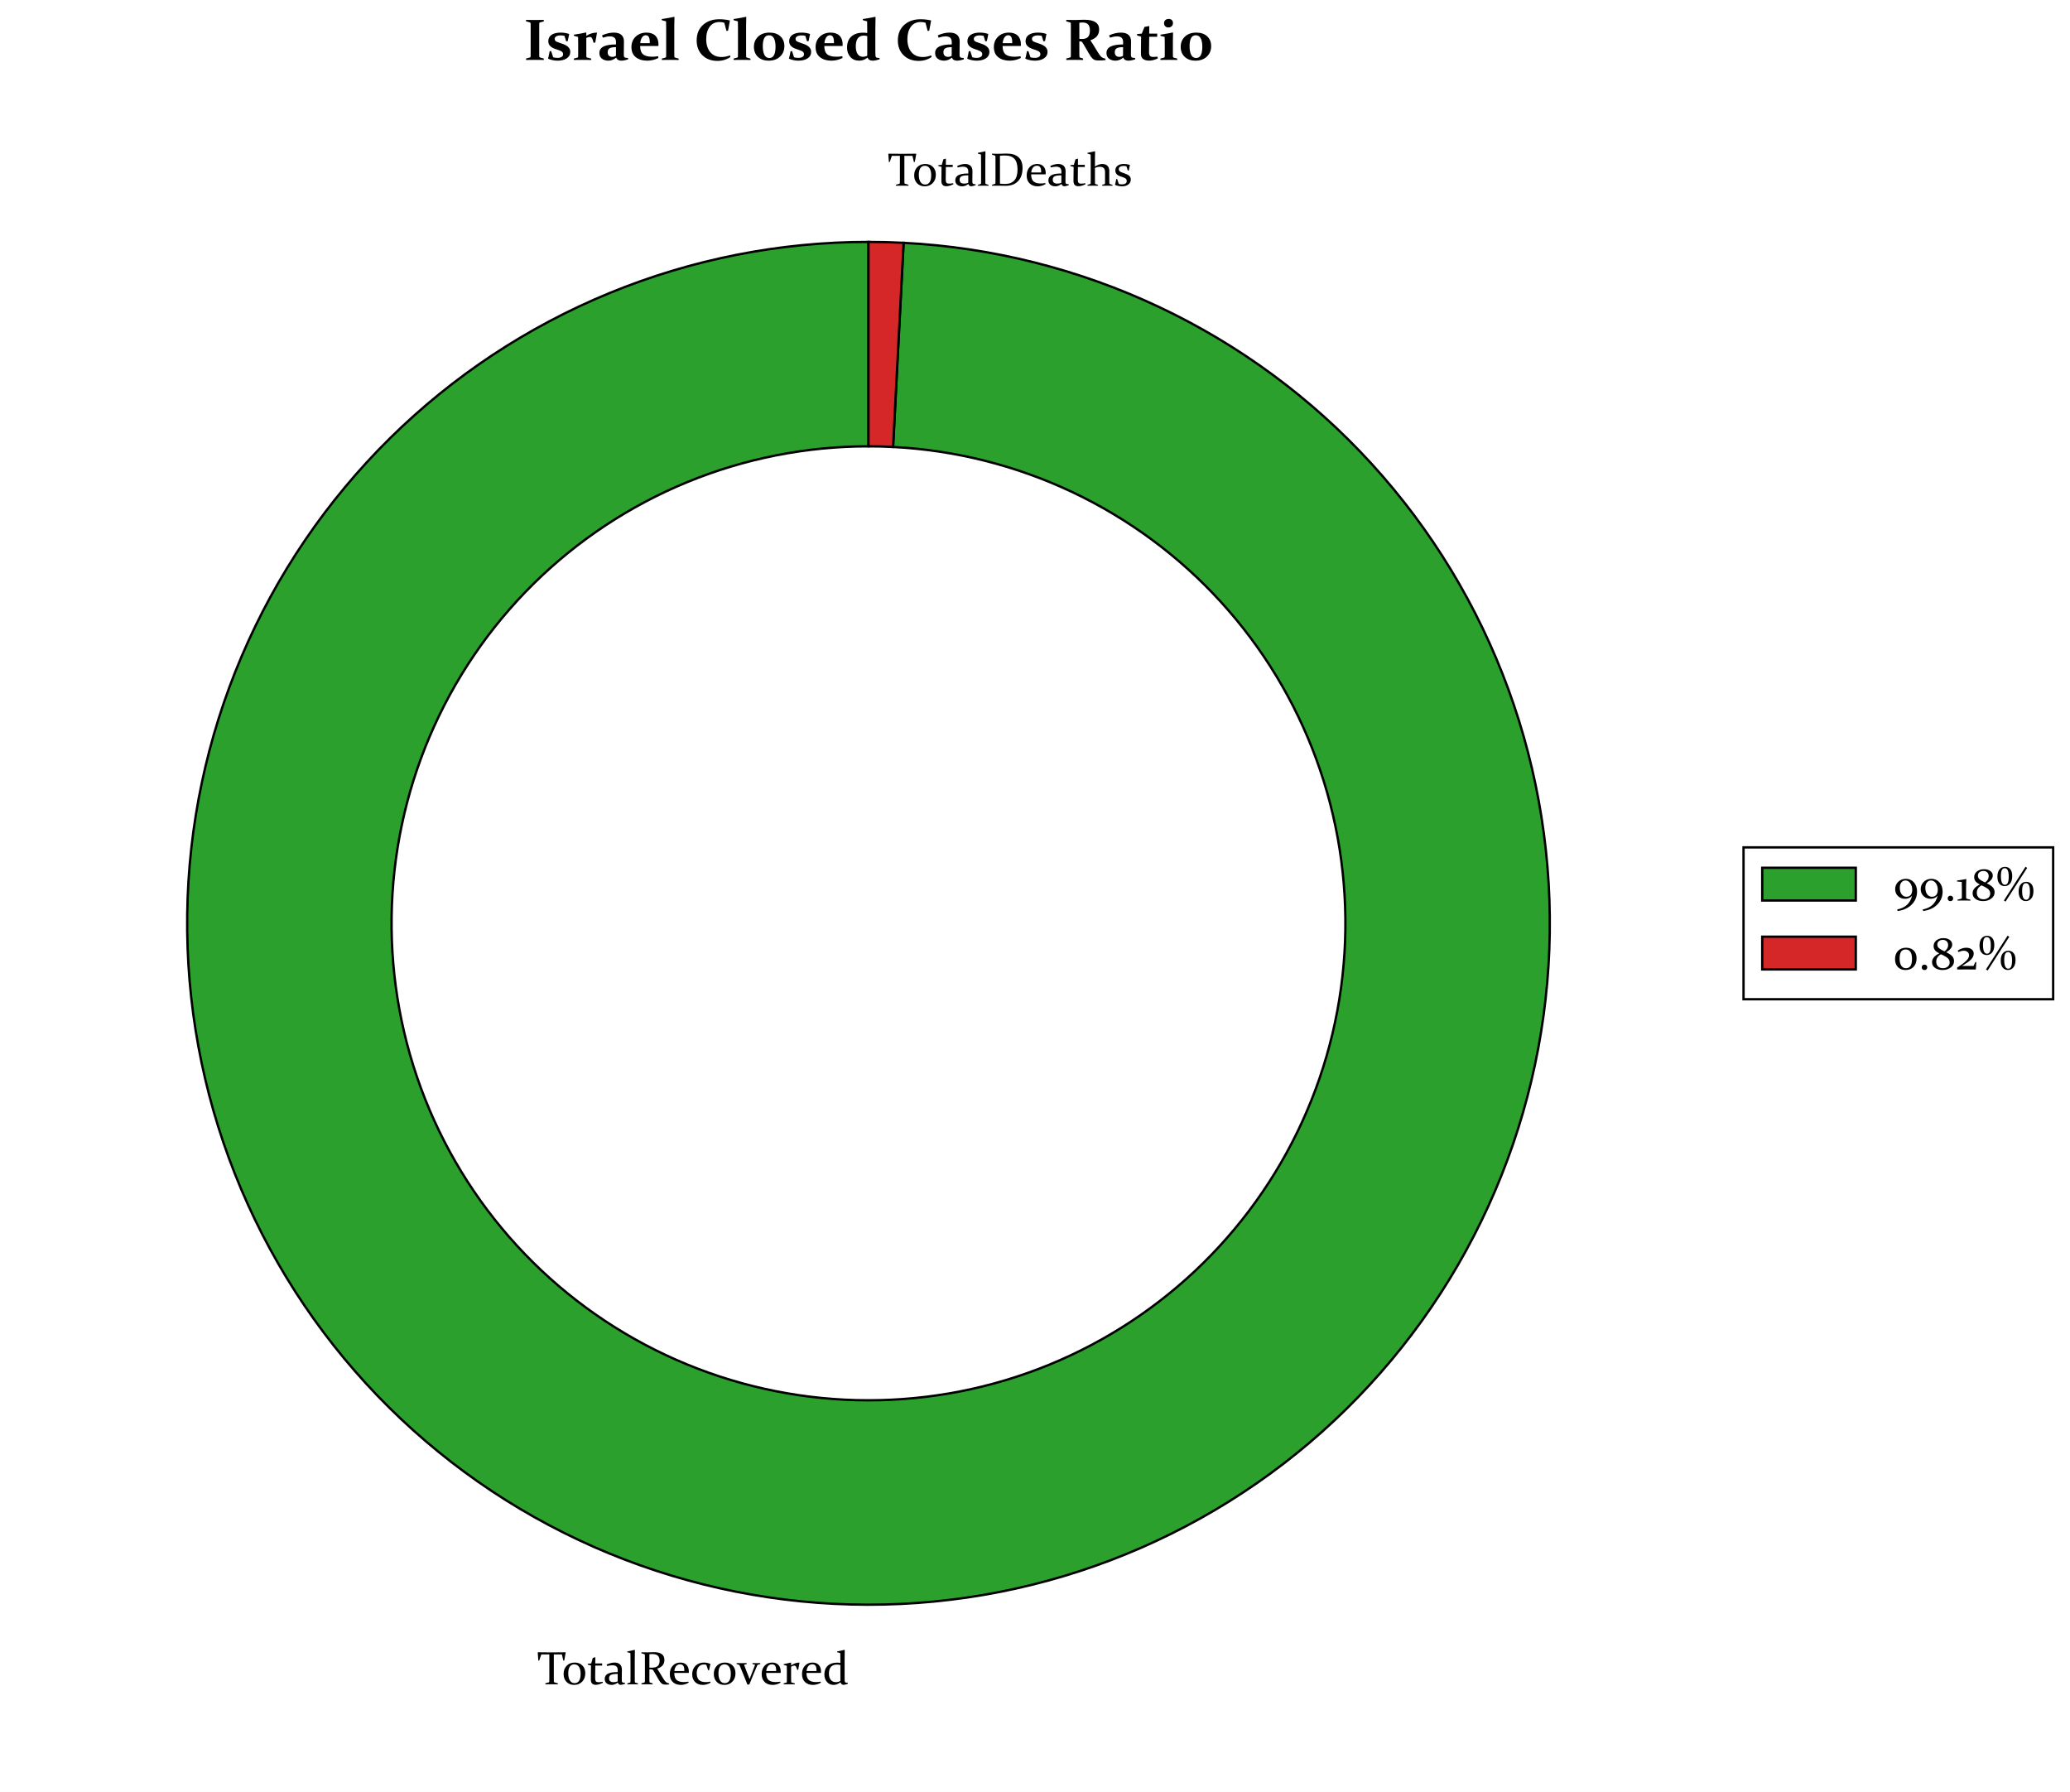
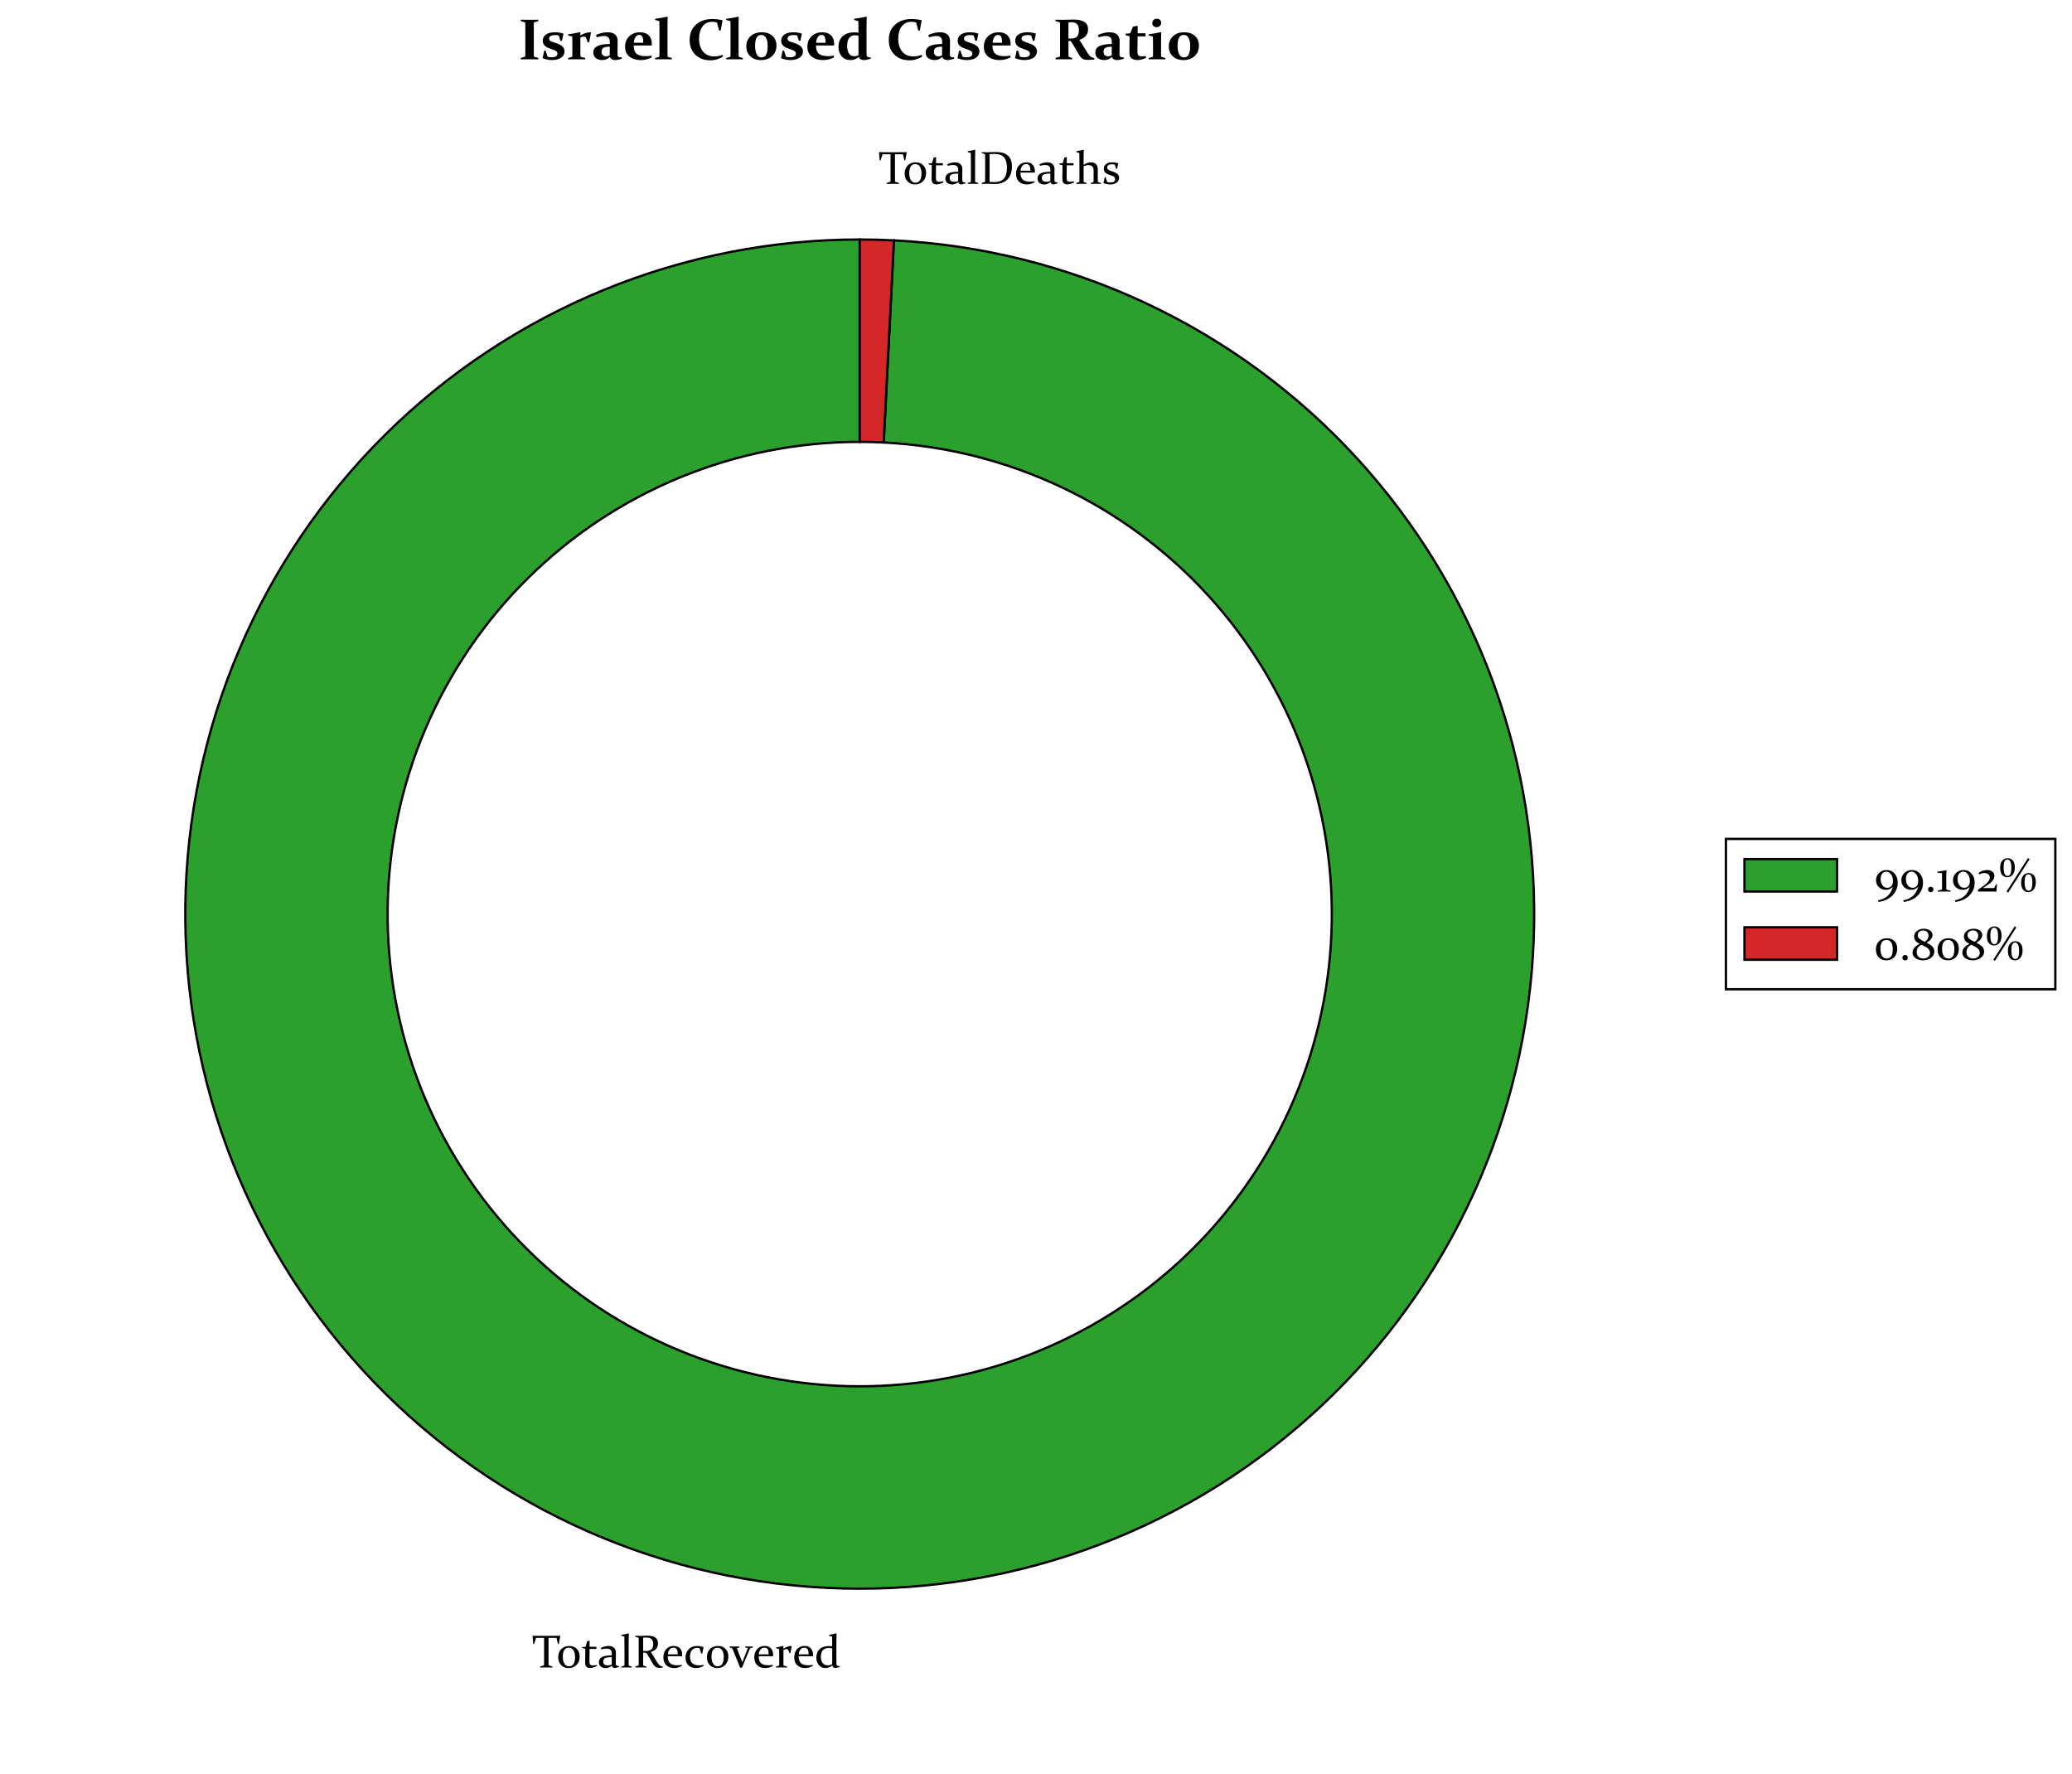
- <svg xmlns="http://www.w3.org/2000/svg" xmlns:xlink="http://www.w3.org/1999/xlink" height="766.08pt" version="1.1" viewBox="0 0 885.076 766.08" width="885.076pt">
+ <svg xmlns="http://www.w3.org/2000/svg" xmlns:xlink="http://www.w3.org/1999/xlink" height="766.08pt" version="1.1" viewBox="0 0 894.96 766.08" width="894.96pt">
  <defs>
    <style type="text/css">*{stroke-linecap:butt;stroke-linejoin:round;}</style>
  </defs>
  <g id="figure_1">
    <g id="patch_1">
-       <path d="M 0 766.08  L 885.076 766.08  L 885.076 0  L 0 0  z " style="fill:#ffffff;" />
+       <path d="M 0 766.08  L 894.96 766.08  L 894.96 0  L 0 0  z " style="fill:#ffffff;" />
    </g>
    <g id="axes_1">
      <g id="patch_2">
-         <path d="M 371.343 103.423  C 333.403 103.423 295.827 110.835 260.729 125.24  C 225.631 139.646 193.683 160.771 166.684 187.424  C 139.684 214.078 118.15 245.752 103.293 280.661  C 88.436 315.57 80.541 353.048 80.053 390.984  C 79.564 428.921 86.491 466.59 100.443 501.87  C 114.396 537.151 135.107 569.368 161.411 596.709  C 187.714 624.049 219.108 645.99 253.823 661.295  C 288.538 676.6 325.911 684.977 363.838 685.955  C 401.765 686.932 439.519 680.491 474.977 666.994  C 510.434 653.498 542.916 633.203 570.593 607.254  C 598.27 581.304 620.613 550.196 636.364 515.681  C 652.116 481.166 660.973 443.904 662.439 405.993  C 663.905 368.082 657.951 330.247 644.912 294.619  C 631.873 258.991 611.999 226.25 586.408 198.241  C 560.818 170.232 530 147.49 495.691 131.296  C 461.381 115.101 424.237 105.764 386.348 103.81  L 381.846 191.088  C 408.368 192.456 434.37 198.992 458.386 210.328  C 482.403 221.664 503.975 237.584 521.889 257.19  C 539.802 276.796 553.714 299.715 562.841 324.654  C 571.969 349.594 576.137 376.079 575.11 402.616  C 574.084 429.154 567.884 455.237 556.858 479.398  C 545.832 503.559 530.192 525.334 510.818 543.499  C 491.444 561.663 468.707 575.869 443.887 585.317  C 419.066 594.765 392.638 599.274 366.089 598.59  C 339.541 597.905 313.379 592.041 289.079 581.328  C 264.778 570.614 242.803 555.256 224.39 536.117  C 205.978 516.979 191.48 494.427 181.713 469.73  C 171.946 445.034 167.098 418.666 167.44 392.11  C 167.782 365.555 173.308 339.32 183.708 314.884  C 194.108 290.447 209.182 268.276 228.081 249.618  C 246.981 230.961 269.345 216.174 293.913 206.089  C 318.482 196.005 344.785 190.817 371.343 190.817  L 371.343 103.423  z " style="fill:#2ca02c;stroke:#000000;stroke-linejoin:miter;" />
+         <path d="M 371.343 103.423  C 333.399 103.423 295.817 110.837 260.716 125.246  C 225.614 139.655 193.663 160.785 166.663 187.445  C 139.663 214.105 118.13 245.785 103.276 280.701  C 88.423 315.617 80.533 353.101 80.052 391.042  C 79.571 428.983 86.507 466.656 100.47 501.937  C 114.433 537.219 135.155 569.435 161.471 596.771  C 187.786 624.107 219.19 646.041 253.915 661.336  C 288.64 676.631 326.021 684.995 363.953 685.958  C 401.885 686.92 439.642 680.462 475.098 666.948  C 510.554 653.434 543.031 633.121 570.698 607.155  C 598.366 581.189 620.696 550.065 636.43 515.537  C 652.165 481.009 661.002 443.737 662.446 405.82  C 663.89 367.903 657.911 330.067 644.848 294.443  C 631.784 258.818 611.885 226.087 586.272 198.092  C 560.659 170.097 529.821 147.374 495.495 131.203  C 461.169 115.032 424.012 105.722 386.117 103.798  L 381.685 191.08  C 408.211 192.427 434.221 198.944 458.249 210.263  C 482.277 221.583 503.864 237.489 521.793 257.086  C 539.723 276.682 553.652 299.594 562.796 324.531  C 571.941 349.468 576.126 375.954 575.115 402.495  C 574.105 429.037 567.918 455.127 556.904 479.297  C 545.89 503.467 530.259 525.253 510.892 543.43  C 491.524 561.606 468.791 575.825 443.972 585.285  C 419.152 594.745 392.722 599.265 366.17 598.592  C 339.618 597.918 313.451 592.063 289.144 581.356  C 264.836 570.65 242.853 555.296 224.432 536.161  C 206.012 517.026 191.506 494.474 181.732 469.777  C 171.958 445.08 167.102 418.71 167.439 392.151  C 167.776 365.592 173.299 339.353 183.696 314.912  C 194.094 290.47 209.167 268.294 228.067 249.632  C 246.967 230.971 269.333 216.18 293.904 206.093  C 318.475 196.007 344.782 190.817 371.343 190.817  L 371.343 103.423  z " style="fill:#2ca02c;stroke:#000000;stroke-linejoin:miter;" />
      </g>
      <g id="patch_3">
-         <path d="M 386.348 103.81  C 383.849 103.681 381.349 103.584 378.848 103.52  C 376.347 103.455 373.845 103.423 371.343 103.423  L 371.343 190.817  C 373.094 190.817 374.845 190.84 376.596 190.885  C 378.347 190.93 380.097 190.998 381.846 191.088  L 386.348 103.81  z " style="fill:#d62728;stroke:#000000;stroke-linejoin:miter;" />
+         <path d="M 386.117 103.798  C 383.657 103.673 381.195 103.579 378.732 103.517  C 376.27 103.454 373.806 103.423 371.343 103.423  L 371.343 190.817  C 373.067 190.817 374.792 190.839 376.515 190.883  C 378.239 190.927 379.963 190.992 381.685 191.08  L 386.117 103.798  z " style="fill:#d62728;stroke:#000000;stroke-linejoin:miter;" />
      </g>
      <g id="matplotlib.axis_1" />
      <g id="matplotlib.axis_2" />
      <g id="text_1">
-         <g transform="translate(229.7061 720.0609)scale(0.2 -0.2)">
+         <g transform="translate(229.833 720.0641)scale(0.2 -0.2)">
          <defs>
            <path d="M 30.766 0  Q 24.75 0 17.484 -0.141  L 17.281 1.953  L 24.516 4.109  Q 25.734 4.438 25.781 5.609  Q 25.875 9.328 25.875 15.094  L 25.875 63.812  L 8.641 63.812  L 4.297 50.828  L 2.344 50.484  L 1.078 67.969  L 1.422 68.359  Q 13.422 68.172 24.422 68.172  L 37.453 68.172  Q 48.391 68.172 60.547 68.359  L 60.844 67.969  L 57.766 50.828  L 55.812 50.484  L 52.688 63.812  L 35.453 63.812  L 35.453 15.094  Q 35.453 9.328 35.547 5.609  Q 35.594 4.438 36.812 4.109  L 44.047 1.953  L 44.141 -0.141  Q 36.578 0 30.766 0  z " id="Constantia-84" />
            <path d="M 13.719 23.047  Q 13.719 13.922 17.141 8.172  Q 20.562 2.438 27.297 2.438  Q 33.594 2.438 36.891 7.484  Q 40.188 12.547 40.188 22.469  Q 40.188 31.781 36.719 37.156  Q 33.25 42.531 26.656 42.531  Q 20.406 42.531 17.062 37.688  Q 13.719 32.859 13.719 23.047  z M 50.141 23.484  Q 50.141 12.359 43.422 5.484  Q 36.719 -1.375 26.375 -1.375  Q 16.266 -1.375 10.031 5.094  Q 3.812 11.578 3.812 22.016  Q 3.812 32.766 10.328 39.578  Q 16.844 46.391 27.594 46.391  Q 37.75 46.391 43.938 40.109  Q 50.141 33.844 50.141 23.484  z " id="Constantia-111" />
            <path d="M 17.484 39.938  Q 17.188 23.438 17.188 13.328  Q 17.188 8.25 18.703 6.312  Q 20.219 4.391 24.469 4.391  Q 27.828 4.391 33.25 5.281  L 33.547 3.078  Q 25.094 -1.172 18.453 -1.172  Q 13.141 -1.172 10.547 1.688  Q 7.953 4.547 7.953 10.297  Q 7.953 19.781 8.297 40.234  L 1.562 41.891  L 1.266 43.891  L 8.797 44.531  L 12.156 56.344  Q 14.891 57.078 17.141 57.766  L 17.625 57.422  Q 17.484 51.516 17.484 46.391  L 17.484 44.578  L 32.172 44.578  L 32.172 39.938  z " id="Constantia-116" />
            <path d="M 30.125 22.125  Q 19.438 22.125 15.531 20.016  Q 11.625 17.922 11.625 12.938  Q 11.625 8.297 14.203 6.359  Q 16.797 4.438 21.234 4.438  Q 26.266 4.438 30.031 6.156  z M 6.453 42.234  Q 15.969 46.391 23.297 46.391  Q 30.766 46.391 34.938 42.484  Q 39.109 38.578 39.062 31.203  L 38.812 10.891  Q 38.766 8.406 38.938 6.891  Q 39.109 5.375 39.812 4.562  Q 40.531 3.766 41.938 3.438  Q 43.359 3.125 45.75 3.078  L 46 1.172  Q 43.891 0.344 40.859 -0.484  Q 37.844 -1.312 36.766 -1.312  Q 32.031 -1.312 30.281 3.562  Q 23.438 -1.375 17.391 -1.375  Q 10.594 -1.375 6.469 1.969  Q 2.344 5.328 2.344 11.422  Q 2.344 18.953 9.047 22.516  Q 15.766 26.078 30.125 26.078  L 30.172 29.891  Q 30.219 35.359 27.391 37.984  Q 24.562 40.625 18.703 40.625  Q 14.266 40.625 7.562 38.969  z " id="Constantia-97" />
            <path d="M 2.734 68.5  L 2.484 70.125  Q 11.141 71.781 18.406 73.578  L 18.844 73.188  Q 18.562 65.234 18.562 51.078  L 18.562 19.281  Q 18.562 10.547 18.656 5.219  Q 18.797 3.812 20.016 3.469  L 25.344 1.859  L 25.484 -0.141  Q 18.891 0 14.109 0  Q 9.328 0 2.781 -0.141  L 2.594 1.859  L 8.109 3.469  Q 9.328 3.859 9.422 5.031  Q 9.516 10.547 9.516 17.328  L 9.516 37.406  Q 9.516 55.562 9.328 66.547  z " id="Constantia-108" />
            <path d="M 21.781 14.984  Q 21.781 12.062 21.797 9.719  Q 21.828 7.375 21.875 5.469  Q 21.922 3.953 23.141 3.562  L 28.562 1.953  L 28.719 -0.141  Q 22.906 0 17.094 0  Q 11.188 0 4.984 -0.141  L 4.781 1.953  L 10.797 3.766  Q 12.016 4.109 12.109 5.281  Q 12.156 7.234 12.172 9.641  Q 12.203 12.062 12.203 14.984  L 12.203 54.594  Q 12.203 57.078 12.172 59.078  Q 12.156 61.078 12.109 62.703  Q 12.062 63.969 10.938 64.359  L 4.891 66.266  L 4.781 68.359  Q 11.078 68.172 17.047 68.172  Q 18.219 68.172 20.016 68.234  Q 21.828 68.312 24.422 68.406  Q 27.047 68.5 28.797 68.547  Q 30.562 68.609 31.594 68.609  Q 42.719 68.609 48.281 64.406  Q 53.859 60.203 53.859 52.156  Q 53.859 44.875 50.047 40.359  Q 46.234 35.844 38.422 33.406  Q 41.5 28.719 44.094 24.344  Q 46.688 19.969 48.906 16.328  Q 51.125 12.703 52.969 9.906  Q 54.828 7.125 56.453 5.516  Q 57.281 4.688 58.109 4.078  Q 58.938 3.469 59.844 3.078  Q 60.75 2.688 61.75 2.391  Q 62.75 2.094 63.969 1.812  L 64.109 -0.344  Q 60.594 -0.781 58.203 -0.781  Q 56.203 -0.781 54.688 -0.688  Q 53.172 -0.594 52 -0.297  Q 50.828 0 49.875 0.453  Q 48.922 0.922 48 1.656  Q 46 3.172 44.062 6.031  Q 42.141 8.891 40.062 12.5  Q 37.984 16.109 35.734 20.188  Q 33.5 24.266 31 28.172  Q 30.281 29.344 29.766 30.031  Q 29.25 30.719 28.641 31.109  Q 28.031 31.5 27.219 31.641  Q 26.422 31.781 25.141 31.844  L 21.781 31.938  z M 21.781 35.594  Q 24.75 35.453 27.297 35.453  Q 35.75 35.453 39.672 39.031  Q 43.609 42.625 43.609 50.297  Q 43.609 57.719 39.844 61.125  Q 36.078 64.547 28.078 64.547  Q 26.703 64.547 25.141 64.453  Q 23.578 64.359 21.781 64.156  z " id="Constantia-82" />
            <path d="M 44.047 3.469  Q 39.891 0.875 35.5 -0.25  Q 31.109 -1.375 27.344 -1.375  Q 16.609 -1.375 10.203 4.75  Q 3.812 10.891 3.812 21.781  Q 3.812 32.625 9.938 39.5  Q 16.062 46.391 26.312 46.391  Q 34.906 46.391 39.688 41.234  Q 44.484 36.078 44.484 27  Q 44.484 25.641 44.344 24.219  L 13.375 24.219  Q 13.375 13.719 18.312 9.203  Q 23.25 4.688 33.734 4.688  Q 38.422 4.688 43.75 5.562  z M 34.766 28.266  L 34.766 29.734  Q 34.766 36.672 32.547 39.641  Q 30.328 42.625 25.922 42.625  Q 20.125 42.625 17.047 38.422  Q 13.969 34.234 13.578 28.266  z " id="Constantia-101" />
            <path d="M 42.969 3.469  Q 39.938 1.422 35.469 0.016  Q 31 -1.375 26.609 -1.375  Q 16.062 -1.375 9.906 4.797  Q 3.766 10.984 3.766 21.297  Q 3.766 32.469 10.734 39.422  Q 17.719 46.391 28.812 46.391  Q 35.984 46.391 42.719 43.453  Q 41.109 36.922 39.844 30.078  L 37.938 29.781  L 33.984 41.5  Q 31.734 42.281 28.906 42.281  Q 21.625 42.281 17.516 37.203  Q 13.422 32.125 13.422 23.781  Q 13.422 13.969 18.062 9.281  Q 22.703 4.594 32.766 4.594  Q 37.406 4.594 42.672 5.516  z " id="Constantia-99" />
            <path d="M -1.516 45.266  Q 4.641 45.125 9.422 45.125  Q 13.812 45.125 19.969 45.266  L 20.172 43.266  L 14.5 41.703  Q 18.5 30.328 23.781 17.531  Q 25.141 14.156 26.219 11.078  Q 27.297 14.156 28.719 17.484  Q 33.156 28.422 38.031 41.703  L 32.469 43.266  L 32.281 45.266  Q 36.234 45.125 40.531 45.125  Q 44.922 45.125 49.031 45.266  L 49.219 43.266  L 44.344 41.844  Q 43.219 41.453 42.438 39.938  Q 38.578 31 33.469 18.672  Q 28.375 6.344 25.781 -0.344  L 21.625 -0.781  Q 18.953 6.297 13.891 18.594  Q 8.844 30.906 5.219 39.703  Q 4.438 41.406 3.078 41.891  L -1.422 43.266  z " id="Constantia-118" />
            <path d="M 2.828 42.969  Q 10.984 44.531 18.312 46.391  L 18.797 46.047  L 18.797 40.328  Q 27.828 46.391 36.531 46.391  L 36.766 46.094  Q 35.359 38.812 33.984 31  L 32.031 30.672  Q 30.672 34.812 29.391 37.328  Q 28.125 39.844 25.391 39.844  Q 22.75 39.844 18.797 37.406  L 18.797 16.266  Q 18.797 8.641 18.891 5.375  Q 18.953 4.047 20.125 3.719  L 26.609 1.859  L 26.766 -0.141  Q 19.141 0 14.359 0  Q 9.578 0 3.031 -0.141  L 2.828 1.859  L 8.5 3.516  Q 9.672 3.906 9.719 5.031  Q 9.766 7.125 9.766 11.031  L 9.766 27.688  Q 9.766 35.641 9.578 39.547  L 3.078 41.312  z " id="Constantia-114" />
            <path d="M 37.938 41.016  Q 34.672 42.047 30.609 42.047  Q 22.219 42.047 17.812 37.281  Q 13.422 32.516 13.422 22.859  Q 13.422 14.5 17.328 9.5  Q 21.234 4.5 28.375 4.5  Q 32.953 4.5 37.938 7.031  z M 30.906 70.125  Q 39.594 71.781 46.828 73.578  L 47.266 73.188  Q 46.969 62.75 46.969 50.734  L 46.969 24.172  Q 46.969 17.438 47.016 10.844  Q 47.016 8.344 47.188 6.828  Q 47.359 5.328 48.047 4.516  Q 48.734 3.719 50.078 3.422  Q 51.422 3.125 53.859 3.078  L 54.109 1.172  Q 51.953 0.344 48.953 -0.484  Q 45.953 -1.312 44.875 -1.312  Q 39.938 -1.312 38.234 4.25  Q 30.672 -1.375 23.531 -1.375  Q 14.5 -1.375 9.109 5.047  Q 3.719 11.469 3.719 20.844  Q 3.719 32.953 10.891 39.594  Q 18.062 46.234 30.953 46.234  Q 34.078 46.234 37.938 45.562  Q 37.938 56.344 37.75 66.547  L 31.156 68.5  z " id="Constantia-100" />
          </defs>
          <use xlink:href="#Constantia-84" />
          <use x="52.578" xlink:href="#Constantia-111" />
          <use x="106.631" xlink:href="#Constantia-116" />
          <use x="141.934" xlink:href="#Constantia-97" />
          <use x="189.932" xlink:href="#Constantia-108" />
          <use x="218.008" xlink:href="#Constantia-82" />
          <use x="279.643" xlink:href="#Constantia-101" />
          <use x="327.543" xlink:href="#Constantia-99" />
          <use x="373.686" xlink:href="#Constantia-111" />
          <use x="427.738" xlink:href="#Constantia-118" />
          <use x="476.029" xlink:href="#Constantia-101" />
          <use x="523.93" xlink:href="#Constantia-114" />
          <use x="562.26" xlink:href="#Constantia-101" />
          <use x="610.16" xlink:href="#Constantia-100" />
        </g>
      </g>
      <g id="text_2">
-         <g transform="translate(379.5982 79.38239)scale(0.2 -0.2)">
+         <g transform="translate(379.4712 79.37914)scale(0.2 -0.2)">
          <defs>
            <path d="M 17.094 0  Q 11.188 0 4.984 -0.141  L 4.781 1.953  L 10.797 3.766  Q 12.062 4.156 12.109 5.281  Q 12.156 7.234 12.172 9.641  Q 12.203 12.062 12.203 14.984  L 12.203 54.594  Q 12.203 57.078 12.172 59.078  Q 12.156 61.078 12.109 62.703  Q 12.062 63.969 10.938 64.359  L 4.891 66.266  L 4.781 68.359  Q 11.078 68.172 17.047 68.172  Q 21.922 68.172 26.453 68.406  Q 31 68.656 35.797 68.656  Q 52.875 68.656 61.469 60.859  Q 70.062 53.078 70.062 37.75  Q 70.062 19.672 60.516 9.688  Q 50.984 -0.297 33.734 -0.297  Q 29 -0.297 25.281 -0.141  Q 21.578 0 17.094 0  z M 21.781 4.344  Q 24.656 3.953 27.406 3.828  Q 30.172 3.719 32.953 3.719  Q 45.844 3.719 52.578 11.297  Q 59.328 18.891 59.328 34.578  Q 59.328 49.812 52.922 57.156  Q 46.531 64.5 32.672 64.5  Q 30.469 64.5 27.797 64.406  Q 25.141 64.312 21.781 64.062  z " id="Constantia-68" />
            <path d="M 2.484 70.125  Q 10.453 71.688 18.406 73.578  L 18.844 73.188  Q 18.609 68.609 18.578 60.109  Q 18.562 51.609 18.562 40.922  Q 27.047 46.391 34.375 46.391  Q 41.156 46.391 45.156 42.594  Q 49.172 38.812 49.172 31.5  L 49.172 14.266  Q 49.172 8.641 49.266 5.219  Q 49.312 3.953 50.484 3.516  L 55.953 1.859  L 56.062 -0.141  Q 49.609 0 44.828 0  Q 40.047 0 34.188 -0.141  L 33.984 1.859  L 38.812 3.266  Q 39.984 3.656 40.094 4.781  Q 40.141 5.469 40.141 7.859  L 40.141 29.156  Q 40.141 35.156 37.25 37.766  Q 34.375 40.375 28.766 40.375  Q 23.922 40.375 18.562 38.031  L 18.562 16.109  Q 18.562 10.062 18.656 5.031  Q 18.703 3.656 19.875 3.328  L 24.953 1.859  L 25.047 -0.141  Q 18.891 0 14.109 0  Q 9.328 0 2.781 -0.141  L 2.594 1.859  L 8.109 3.469  Q 9.375 3.859 9.422 5.031  Q 9.516 9.719 9.516 17  L 9.516 37.406  Q 9.516 47.359 9.484 55.031  Q 9.469 62.703 9.328 66.547  L 2.734 68.5  z " id="Constantia-104" />
            <path d="M 27.875 41.453  Q 25.047 42.234 21.734 42.234  Q 17.141 42.234 14.328 40.453  Q 11.531 38.672 11.531 35.594  Q 11.531 32.625 13.359 30.906  Q 15.188 29.203 20.172 27.547  L 24.172 26.172  Q 30.906 23.875 34.047 20.922  Q 37.203 17.969 37.203 13.188  Q 37.203 6.391 31.922 2.5  Q 26.656 -1.375 18.609 -1.375  Q 11.188 -1.375 3.422 1.656  Q 5.078 8.016 6.109 14.062  L 8.016 14.359  L 11.531 3.859  Q 14.312 2.781 18.609 2.781  Q 23.141 2.781 25.844 4.641  Q 28.562 6.5 28.562 9.859  Q 28.562 12.984 26.734 14.797  Q 24.906 16.609 20.906 17.922  L 15.828 19.625  Q 9.234 21.828 6.719 24.922  Q 4.203 28.031 4.203 32.625  Q 4.203 39.016 9.062 42.703  Q 13.922 46.391 21.875 46.391  Q 29.297 46.391 35.359 44.234  Q 33.984 38.672 32.859 32.469  L 31 32.125  z " id="Constantia-115" />
          </defs>
          <use xlink:href="#Constantia-84" />
          <use x="52.578" xlink:href="#Constantia-111" />
          <use x="106.631" xlink:href="#Constantia-116" />
          <use x="141.934" xlink:href="#Constantia-97" />
          <use x="189.932" xlink:href="#Constantia-108" />
          <use x="218.008" xlink:href="#Constantia-68" />
          <use x="293.105" xlink:href="#Constantia-101" />
          <use x="341.006" xlink:href="#Constantia-97" />
          <use x="389.004" xlink:href="#Constantia-116" />
          <use x="424.307" xlink:href="#Constantia-104" />
          <use x="482.266" xlink:href="#Constantia-115" />
        </g>
      </g>
      <g id="text_3">
        <g transform="translate(223.8466 25.59453)scale(0.25 -0.25)">
          <defs>
            <path d="M 26.859 15.328  Q 26.859 12.406 26.875 10.016  Q 26.906 7.625 26.953 5.719  Q 27 4.438 28.609 4  L 34.625 2.297  L 34.766 -0.141  Q 27.984 0 19.734 0  Q 11.188 0 4.5 -0.141  L 4.25 2.297  L 10.797 4.109  Q 12.016 4.438 12.109 5.609  Q 12.156 7.562 12.172 9.984  Q 12.203 12.406 12.203 15.328  L 12.203 54.25  Q 12.203 56.688 12.172 58.688  Q 12.156 60.688 12.109 62.359  Q 12.062 63.625 10.938 63.969  L 4.391 65.875  L 4.25 68.359  Q 11.031 68.172 19.281 68.172  Q 27.781 68.172 34.516 68.359  L 34.766 65.875  L 28.219 64.062  Q 27.047 63.766 26.953 62.594  Q 26.906 60.844 26.875 58.812  Q 26.859 56.781 26.859 54.438  z " id="Constantia-Bold-73" />
            <path d="M 31.938 41.109  Q 28.859 41.844 25.297 41.844  Q 20.844 41.844 18.031 40.281  Q 15.234 38.719 15.234 35.844  Q 15.234 33.641 16.453 32.438  Q 17.672 31.25 20.656 30.219  L 28.469 27.484  Q 35.453 25.094 38.672 21.703  Q 41.891 18.312 41.891 13.766  Q 41.891 6.594 35.859 2.609  Q 29.828 -1.375 20.016 -1.375  Q 11.812 -1.375 3.906 2  Q 5.562 8.547 6.641 14.703  L 9.125 15.094  L 12.641 4.438  Q 15.625 3.422 20.125 3.422  Q 24.359 3.422 27 5.031  Q 29.641 6.641 29.641 9.516  Q 29.641 11.922 28.047 13.547  Q 26.469 15.188 21.734 16.797  L 15.766 18.844  Q 10.062 20.844 7.172 24.047  Q 4.297 27.25 4.297 31.891  Q 4.297 39.016 9.906 42.812  Q 15.531 46.625 25.391 46.625  Q 33.5 46.625 40.047 44.234  Q 38.578 37.844 37.547 32.125  L 34.859 31.734  z " id="Constantia-Bold-115" />
            <path d="M 2.297 43.062  Q 13.578 44.734 22.906 46.781  L 23.641 46.391  L 23.641 41.109  Q 32.281 46.625 41.703 46.625  L 41.938 46.297  Q 40.375 38.531 38.969 29.688  L 36.141 29.203  Q 34.859 34.031 33.641 36.609  Q 32.422 39.203 29.828 39.203  Q 27.344 39.203 23.641 37.547  L 23.641 16.609  Q 23.641 9.031 23.734 5.766  Q 23.781 4.391 24.953 4.047  L 31.938 2.203  L 32.078 -0.141  Q 23.969 0 16.609 0  Q 9.578 0 2.547 -0.141  L 2.297 2.203  L 8.5 3.906  Q 9.672 4.25 9.719 5.375  Q 9.766 7.469 9.766 11.375  L 9.766 27.688  Q 9.766 35.641 9.578 39.266  L 2.594 41.062  z " id="Constantia-Bold-114" />
            <path d="M 31 21.734  Q 23.344 21.734 20.062 19.781  Q 16.797 17.828 16.797 13.094  Q 16.797 8.797 19.109 6.953  Q 21.438 5.125 24.609 5.125  Q 28.219 5.125 30.906 6.984  z M 7.125 41.891  Q 17.531 46.625 27.156 46.625  Q 35.938 46.625 40.297 42.688  Q 44.672 38.766 44.625 31.391  L 44.391 11.078  Q 44.281 8.594 44.469 7.078  Q 44.672 5.562 45.375 4.75  Q 46.094 3.953 47.484 3.609  Q 48.875 3.266 51.516 3.219  L 51.812 0.984  Q 44.969 -1.375 40.047 -1.375  Q 33.406 -1.375 31.297 3.859  Q 25.094 -1.375 18.172 -1.375  Q 11.375 -1.375 6.984 2.016  Q 2.594 5.422 2.594 11.578  Q 2.594 19.234 9.688 22.797  Q 16.797 26.375 31 26.375  L 31.062 30.031  Q 31.109 35.25 28.547 37.719  Q 25.984 40.188 20.562 40.188  Q 15.531 40.188 8.5 37.984  z " id="Constantia-Bold-97" />
            <path d="M 49.906 3.219  Q 40.875 -1.375 30.859 -1.375  Q 18.953 -1.375 11.406 4.516  Q 3.859 10.406 3.859 21.875  Q 3.859 32.812 11.109 39.719  Q 18.359 46.625 29.594 46.625  Q 39.406 46.625 44.75 41.328  Q 50.094 36.031 50.094 26.703  Q 50.094 25.297 49.953 23.781  L 18.75 23.781  Q 18.75 13.969 23.562 9.672  Q 28.375 5.375 39.359 5.375  Q 44.672 5.375 49.516 6.297  z M 35.25 28.516  L 35.25 29.688  Q 35.25 36.328 33.562 39.203  Q 31.891 42.094 28.422 42.094  Q 24.266 42.094 21.797 38.109  Q 19.344 34.125 18.953 28.516  z " id="Constantia-Bold-101" />
            <path d="M 1.859 69.828  Q 14.062 71.625 23.141 73.578  L 23.688 73.188  Q 23.391 66.453 23.391 58.844  L 23.391 13.672  Q 23.391 7.859 23.484 5.562  Q 23.578 4.25 24.703 3.906  L 30.812 2.203  L 30.953 -0.141  Q 23.734 0 16.609 0  Q 9.328 0 2.25 -0.141  L 2 2.203  L 8.203 3.906  Q 9.328 4.203 9.422 5.375  Q 9.516 7.281 9.516 11.766  L 9.516 54.109  Q 9.516 60.5 9.328 65.875  L 2.156 67.828  z " id="Constantia-Bold-108" />
            <path id="Constantia-Bold-32" />
            <path d="M 58.5 49.906  L 55.812 49.469  L 52.094 63.484  Q 48.25 64.703 43.75 64.703  Q 32.953 64.703 27.047 56.609  Q 21.141 48.531 21.141 35.453  Q 21.141 21.484 28.094 13.188  Q 35.062 4.891 47.406 4.891  Q 54.297 4.891 61.922 7.672  L 62.547 4.891  Q 52.781 -1.766 40.484 -1.766  Q 24.516 -1.766 14.672 7.859  Q 4.828 17.484 4.828 33.203  Q 4.828 49.953 15.625 59.719  Q 26.422 69.484 43.797 69.484  Q 52.391 69.484 61.375 67.484  L 61.672 67  z " id="Constantia-Bold-67" />
            <path d="M 19.047 23.188  Q 19.047 14.312 21.703 8.766  Q 24.359 3.219 30.219 3.219  Q 35.688 3.219 38.25 8.094  Q 40.828 12.984 40.828 22.609  Q 40.828 31.641 38.109 36.844  Q 35.406 42.047 29.641 42.047  Q 24.266 42.047 21.656 37.359  Q 19.047 32.672 19.047 23.188  z M 55.953 23.578  Q 55.953 12.453 48.531 5.531  Q 41.109 -1.375 29.203 -1.375  Q 17.625 -1.375 10.734 5.141  Q 3.859 11.672 3.859 22.219  Q 3.859 32.906 11.078 39.766  Q 18.312 46.625 30.609 46.625  Q 42.281 46.625 49.109 40.297  Q 55.953 33.984 55.953 23.578  z " id="Constantia-Bold-111" />
            <path d="M 38.422 40.578  Q 35.797 41.5 32.516 41.5  Q 25.828 41.5 22.312 36.891  Q 18.797 32.281 18.797 23  Q 18.797 14.938 21.922 10.109  Q 25.047 5.281 30.719 5.281  Q 34.906 5.281 38.422 7.078  z M 30.719 69.828  Q 42.625 71.625 52 73.578  L 52.594 73.188  Q 52.25 62.75 52.25 50.734  L 52.25 24.172  Q 52.25 17.781 52.297 10.984  Q 52.297 8.5 52.484 6.984  Q 52.688 5.469 53.344 4.656  Q 54 3.859 55.359 3.562  Q 56.734 3.266 59.375 3.219  L 59.672 1.078  Q 52.547 -1.375 47.516 -1.375  Q 40.969 -1.375 38.922 3.953  Q 32.516 -1.375 24.75 -1.375  Q 15.094 -1.375 9.469 5  Q 3.859 11.375 3.859 20.953  Q 3.859 33.156 11.109 39.812  Q 18.359 46.484 31.391 46.484  Q 34.625 46.484 38.422 45.953  Q 38.422 56.25 38.234 65.875  L 31.062 67.828  z " id="Constantia-Bold-100" />
            <path d="M 26.703 15.328  Q 26.703 12.406 26.734 10.078  Q 26.766 7.766 26.812 5.859  Q 26.859 4.297 27.938 3.953  L 33.016 2.297  L 33.156 -0.141  Q 27.734 0 19.734 0  Q 11.188 0 4.5 -0.141  L 4.25 2.297  L 10.797 4.109  Q 12.016 4.438 12.109 5.609  Q 12.156 7.562 12.172 9.984  Q 12.203 12.406 12.203 15.328  L 12.203 54.25  Q 12.203 56.688 12.172 58.688  Q 12.156 60.688 12.109 62.359  Q 12.062 63.625 10.938 63.969  L 4.391 65.875  L 4.25 68.359  Q 11.078 68.172 18.266 68.172  Q 19.781 68.172 22.016 68.234  Q 24.266 68.312 27.484 68.406  Q 30.422 68.5 32.391 68.547  Q 34.375 68.609 35.5 68.609  Q 48.047 68.609 54.312 64.406  Q 60.594 60.203 60.594 52.156  Q 60.594 44.875 56.766 40.406  Q 52.938 35.938 45.516 33.547  Q 49.609 27.484 51.828 23.719  Q 54.047 19.969 56.297 16.328  Q 58.547 12.703 60.375 9.906  Q 62.203 7.125 63.812 5.516  Q 64.703 4.781 65.5 4.25  Q 66.312 3.719 67.188 3.328  Q 68.062 2.938 69.062 2.656  Q 70.062 2.391 71.297 2.156  L 71.484 -0.344  Q 66.703 -1.031 60.547 -1.031  Q 55.672 -1.031 53.719 -0.391  Q 51.766 0.25 50.25 1.422  Q 48 3.172 46.109 6  Q 44.234 8.844 42.141 12.406  Q 40.047 15.969 37.812 19.969  Q 35.594 23.969 33.156 27.875  Q 32.422 29 31.953 29.734  Q 31.5 30.469 31.031 30.828  Q 30.562 31.203 30.047 31.375  Q 29.547 31.547 28.766 31.594  L 26.703 31.641  z M 26.703 35.891  Q 29.297 35.75 31.391 35.75  Q 38.328 35.75 41.547 39.234  Q 44.781 42.719 44.781 50.141  Q 44.781 57.328 41.672 60.625  Q 38.578 63.922 32.031 63.922  Q 30.906 63.922 29.609 63.812  Q 28.328 63.719 26.703 63.531  z " id="Constantia-Bold-82" />
            <path d="M 22.125 39.547  Q 21.828 24.312 21.828 13.719  Q 21.828 8.797 23.344 6.906  Q 24.859 5.031 29.156 5.031  Q 32.469 5.031 36.375 5.422  L 36.766 2.484  Q 29 -1.312 22.266 -1.312  Q 15.438 -1.312 11.688 1.531  Q 7.953 4.391 7.953 10.156  Q 7.953 20.312 8.25 39.797  L 1.656 41.5  L 1.219 44.141  L 9.375 44.875  L 14.016 56.344  Q 18.172 57.078 21.578 57.766  L 22.266 57.422  Q 22.125 51.516 22.125 44.875  L 35.797 44.875  L 35.797 39.547  z " id="Constantia-Bold-116" />
            <path d="M 23.781 62.984  Q 23.781 59.625 21.609 57.516  Q 19.438 55.422 15.922 55.422  Q 12.703 55.422 10.625 57.391  Q 8.547 59.375 8.547 62.547  Q 8.547 66.016 10.734 68.016  Q 12.938 70.016 16.453 70.016  Q 19.672 70.016 21.719 68.188  Q 23.781 66.359 23.781 62.984  z M 2.297 43.062  Q 14.312 44.875 23.391 46.828  L 23.922 46.438  Q 23.641 39.703 23.641 32.078  L 23.641 13.672  Q 23.641 7.859 23.734 5.562  Q 23.828 4.25 24.953 3.906  L 31.062 2.203  L 31.203 -0.141  Q 23.969 0 16.844 0  Q 9.578 0 2.484 -0.141  L 2.25 2.203  L 8.453 3.906  Q 9.578 4.203 9.672 5.375  Q 9.766 7.281 9.766 11.766  L 9.766 27.484  Q 9.766 33.891 9.578 39.266  L 2.594 41.062  z " id="Constantia-Bold-105" />
          </defs>
          <use xlink:href="#Constantia-Bold-73" />
          <use x="38.062" xlink:href="#Constantia-Bold-115" />
          <use x="83.717" xlink:href="#Constantia-Bold-114" />
          <use x="127.125" xlink:href="#Constantia-Bold-97" />
          <use x="180.689" xlink:href="#Constantia-Bold-101" />
          <use x="234.449" xlink:href="#Constantia-Bold-108" />
          <use x="267.359" xlink:href="#Constantia-Bold-32" />
          <use x="291.285" xlink:href="#Constantia-Bold-67" />
          <use x="357.252" xlink:href="#Constantia-Bold-108" />
          <use x="390.162" xlink:href="#Constantia-Bold-111" />
          <use x="450.025" xlink:href="#Constantia-Bold-115" />
          <use x="495.68" xlink:href="#Constantia-Bold-101" />
          <use x="549.439" xlink:href="#Constantia-Bold-100" />
          <use x="611.451" xlink:href="#Constantia-Bold-32" />
          <use x="635.377" xlink:href="#Constantia-Bold-67" />
          <use x="701.344" xlink:href="#Constantia-Bold-97" />
          <use x="754.908" xlink:href="#Constantia-Bold-115" />
          <use x="800.562" xlink:href="#Constantia-Bold-101" />
          <use x="854.322" xlink:href="#Constantia-Bold-115" />
          <use x="899.977" xlink:href="#Constantia-Bold-32" />
          <use x="923.902" xlink:href="#Constantia-Bold-82" />
          <use x="994.41" xlink:href="#Constantia-Bold-97" />
          <use x="1047.975" xlink:href="#Constantia-Bold-116" />
          <use x="1086.939" xlink:href="#Constantia-Bold-105" />
          <use x="1120.094" xlink:href="#Constantia-Bold-111" />
        </g>
      </g>
      <g id="legend_1">
        <g id="patch_4">
-           <path d="M 745.485 427.2  L 877.876 427.2  L 877.876 362.275  L 745.485 362.275  z " style="fill:#ffffff;stroke:#000000;stroke-linejoin:miter;" />
+           <path d="M 745.485 427.2  L 887.76 427.2  L 887.76 362.275  L 745.485 362.275  z " style="fill:#ffffff;stroke:#000000;stroke-linejoin:miter;" />
        </g>
        <g id="patch_5">
          <path d="M 753.485 384.99  L 793.485 384.99  L 793.485 370.99  L 753.485 370.99  z " style="fill:#2ca02c;stroke:#000000;stroke-linejoin:miter;" />
        </g>
        <g id="text_4">
          <g transform="translate(809.4855 384.9904)scale(0.2 -0.2)">
            <defs>
              <path d="M 8.641 -19  Q 20.906 -16.797 28.984 -9.672  Q 37.062 -2.547 40.375 10.109  L 40.281 10.156  Q 34.578 3.656 25.438 3.656  Q 16.312 3.656 10.234 9.484  Q 4.156 15.328 4.156 24.312  Q 4.156 33.688 10.797 40.031  Q 17.438 46.391 27.047 46.391  Q 37.547 46.391 44.266 38.75  Q 50.984 31.109 50.984 19.188  Q 50.984 2.828 39.578 -8.594  Q 28.172 -20.016 9.328 -22.469  z M 14.062 27.25  Q 14.062 18.562 18.016 13.281  Q 21.969 8.016 28.125 8.016  Q 34.234 8.016 37.453 11.938  Q 40.672 15.875 40.672 22.906  Q 40.672 31.453 36.422 37.156  Q 32.172 42.875 26.219 42.875  Q 20.953 42.875 17.5 38.641  Q 14.062 34.422 14.062 27.25  z " id="Constantia-57" />
              <path d="M 13.094 10.25  Q 15.625 10.25 17.25 8.656  Q 18.891 7.078 18.891 4.5  Q 18.891 1.906 17.25 0.266  Q 15.625 -1.375 13.094 -1.375  Q 10.406 -1.375 8.781 0.266  Q 7.172 1.906 7.172 4.5  Q 7.172 7.078 8.781 8.656  Q 10.406 10.25 13.094 10.25  z " id="Constantia-46" />
              <path d="M 1.703 40.625  L 1.469 42.672  Q 11.281 44.141 21.094 45.906  L 21.531 45.516  Q 20.953 36.969 20.953 27.875  L 20.953 15.969  Q 20.953 9.516 21.047 5.562  Q 21.094 4.156 22.406 3.812  L 30.172 1.812  L 30.328 -0.141  Q 21.297 0 16.5 0  Q 11.719 0 2.734 -0.141  L 2.547 1.812  L 10.5 3.812  Q 11.766 4.156 11.812 5.375  Q 11.922 9.328 11.922 14.156  L 11.922 22.266  Q 11.922 32.078 11.719 39.656  z " id="Constantia-49" />
-               <path d="M 19.094 34.234  Q 12.062 37.891 9.5 41.547  Q 6.938 45.219 6.938 50.094  Q 6.938 57.422 12.969 62.172  Q 19 66.938 27.984 66.938  Q 36.078 66.938 41.375 63.125  Q 46.688 59.328 46.688 53.266  Q 46.688 44.234 33.844 36.766  Q 43.609 32.031 47.094 27.75  Q 50.594 23.484 50.594 17.578  Q 50.594 9.422 43.406 4.078  Q 36.234 -1.266 26.266 -1.266  Q 16.266 -1.266 9.906 3.297  Q 3.562 7.859 3.562 15.438  Q 3.562 26.812 19.094 34.234  z M 22.562 32.422  Q 12.547 26.703 12.547 16.609  Q 12.547 10.203 16.375 6.422  Q 20.219 2.641 26.906 2.641  Q 33.016 2.641 37.141 6.031  Q 41.266 9.422 41.266 14.844  Q 41.266 20.016 37.5 23.75  Q 33.734 27.484 22.562 32.422  z M 30.219 38.625  Q 37.984 44.234 37.984 51.812  Q 37.984 57.234 34.859 60.188  Q 31.734 63.141 26.609 63.141  Q 21.438 63.141 18.141 60.453  Q 14.844 57.766 14.844 53.125  Q 14.844 48.484 18.406 45.406  Q 21.969 42.328 30.219 38.625  z " id="Constantia-56" />
+               <path d="M 42.391 15.484  L 44.531 15.875  L 43.562 0.203  L 43.219 -0.141  Q 33.25 0 22.359 0  Q 12.25 0 3.766 -0.141  L 3.422 3.859  Q 8.016 6.844 11.672 9.375  Q 15.328 11.922 18.016 14.109  Q 20.703 16.266 22.75 18.219  Q 24.812 20.172 26.203 22.094  Q 27.594 24.031 28.312 26.031  Q 29.047 28.031 29.047 30.219  Q 29.047 34.719 25.781 37.344  Q 22.516 39.984 17.781 39.984  Q 12.203 39.984 6.547 36.969  L 4.688 40.188  Q 13.812 46.391 23 46.391  Q 29.891 46.391 34.453 43.047  Q 39.016 39.703 39.016 33.734  Q 39.016 30.031 37.344 26.828  Q 35.688 23.641 32.516 20.562  Q 29.344 17.484 24.75 14.328  Q 20.172 11.188 14.266 7.672  L 14.312 7.422  L 38.578 7.422  z " id="Constantia-50" />
              <path d="M 10.422 51.922  Q 10.422 43.031 12.562 38.312  Q 14.719 33.609 18.969 33.609  Q 22.922 33.609 25.016 37.656  Q 27.125 41.719 27.125 51.344  Q 27.125 60.422 24.922 64.766  Q 22.719 69.109 18.578 69.109  Q 14.625 69.109 12.516 65.266  Q 10.422 61.438 10.422 51.922  z M 34.594 52.266  Q 34.594 41.859 30.016 36.312  Q 25.453 30.781 18.375 30.781  Q 11.438 30.781 7.188 35.953  Q 2.953 41.125 2.953 50.891  Q 2.953 61 7.391 66.469  Q 11.828 71.938 19.156 71.938  Q 26.141 71.938 30.359 66.984  Q 34.594 62.031 34.594 52.266  z M 16.781 0  L 62.984 72.125  L 66.641 69.828  L 20.406 -2.297  z M 55.797 19.922  Q 55.797 11.031 57.938 6.312  Q 60.094 1.609 64.344 1.609  Q 68.297 1.609 70.391 5.656  Q 72.5 9.719 72.5 19.344  Q 72.5 28.422 70.297 32.766  Q 68.094 37.109 63.953 37.109  Q 60 37.109 57.891 33.266  Q 55.797 29.438 55.797 19.922  z M 79.969 20.266  Q 79.969 9.859 75.391 4.312  Q 70.828 -1.219 63.75 -1.219  Q 56.812 -1.219 52.562 3.953  Q 48.328 9.125 48.328 18.891  Q 48.328 29 52.766 34.469  Q 57.203 39.938 64.531 39.938  Q 71.516 39.938 75.734 34.984  Q 79.969 30.031 79.969 20.266  z " id="Constantia-37" />
            </defs>
            <use xlink:href="#Constantia-57" />
            <use x="54.639" xlink:href="#Constantia-57" />
            <use x="109.277" xlink:href="#Constantia-46" />
            <use x="134.863" xlink:href="#Constantia-49" />
-             <use x="166.162" xlink:href="#Constantia-56" />
-             <use x="219.824" xlink:href="#Constantia-37" />
+             <use x="166.162" xlink:href="#Constantia-57" />
+             <use x="220.801" xlink:href="#Constantia-50" />
+             <use x="269.238" xlink:href="#Constantia-37" />
          </g>
        </g>
        <g id="patch_6">
          <path d="M 753.485 414.453  L 793.485 414.453  L 793.485 400.453  L 753.485 400.453  z " style="fill:#d62728;stroke:#000000;stroke-linejoin:miter;" />
        </g>
        <g id="text_5">
          <g transform="translate(809.4855 414.4529)scale(0.2 -0.2)">
            <defs>
              <path d="M 13.672 23.297  Q 13.672 13.625 17.156 8.109  Q 20.656 2.594 27.203 2.594  Q 33.844 2.594 37.016 7.516  Q 40.188 12.453 40.188 22.609  Q 40.188 32.562 36.719 37.609  Q 33.25 42.672 26.656 42.672  Q 19.922 42.672 16.797 37.844  Q 13.672 33.016 13.672 23.297  z M 49.953 23.688  Q 49.953 12.25 43.438 5.484  Q 36.922 -1.266 26.422 -1.266  Q 16.312 -1.266 10.109 4.938  Q 3.906 11.141 3.906 22.016  Q 3.906 33.203 10.391 39.797  Q 16.891 46.391 27.484 46.391  Q 37.797 46.391 43.875 40.375  Q 49.953 34.375 49.953 23.688  z " id="Constantia-48" />
-               <path d="M 42.391 15.484  L 44.531 15.875  L 43.562 0.203  L 43.219 -0.141  Q 33.25 0 22.359 0  Q 12.25 0 3.766 -0.141  L 3.422 3.859  Q 8.016 6.844 11.672 9.375  Q 15.328 11.922 18.016 14.109  Q 20.703 16.266 22.75 18.219  Q 24.812 20.172 26.203 22.094  Q 27.594 24.031 28.312 26.031  Q 29.047 28.031 29.047 30.219  Q 29.047 34.719 25.781 37.344  Q 22.516 39.984 17.781 39.984  Q 12.203 39.984 6.547 36.969  L 4.688 40.188  Q 13.812 46.391 23 46.391  Q 29.891 46.391 34.453 43.047  Q 39.016 39.703 39.016 33.734  Q 39.016 30.031 37.344 26.828  Q 35.688 23.641 32.516 20.562  Q 29.344 17.484 24.75 14.328  Q 20.172 11.188 14.266 7.672  L 14.312 7.422  L 38.578 7.422  z " id="Constantia-50" />
+               <path d="M 19.094 34.234  Q 12.062 37.891 9.5 41.547  Q 6.938 45.219 6.938 50.094  Q 6.938 57.422 12.969 62.172  Q 19 66.938 27.984 66.938  Q 36.078 66.938 41.375 63.125  Q 46.688 59.328 46.688 53.266  Q 46.688 44.234 33.844 36.766  Q 43.609 32.031 47.094 27.75  Q 50.594 23.484 50.594 17.578  Q 50.594 9.422 43.406 4.078  Q 36.234 -1.266 26.266 -1.266  Q 16.266 -1.266 9.906 3.297  Q 3.562 7.859 3.562 15.438  Q 3.562 26.812 19.094 34.234  z M 22.562 32.422  Q 12.547 26.703 12.547 16.609  Q 12.547 10.203 16.375 6.422  Q 20.219 2.641 26.906 2.641  Q 33.016 2.641 37.141 6.031  Q 41.266 9.422 41.266 14.844  Q 41.266 20.016 37.5 23.75  Q 33.734 27.484 22.562 32.422  z M 30.219 38.625  Q 37.984 44.234 37.984 51.812  Q 37.984 57.234 34.859 60.188  Q 31.734 63.141 26.609 63.141  Q 21.438 63.141 18.141 60.453  Q 14.844 57.766 14.844 53.125  Q 14.844 48.484 18.406 45.406  Q 21.969 42.328 30.219 38.625  z " id="Constantia-56" />
            </defs>
            <use xlink:href="#Constantia-48" />
            <use x="53.857" xlink:href="#Constantia-46" />
            <use x="79.443" xlink:href="#Constantia-56" />
-             <use x="133.105" xlink:href="#Constantia-50" />
-             <use x="181.543" xlink:href="#Constantia-37" />
+             <use x="133.105" xlink:href="#Constantia-48" />
+             <use x="186.963" xlink:href="#Constantia-56" />
+             <use x="240.625" xlink:href="#Constantia-37" />
          </g>
        </g>
      </g>
    </g>
  </g>
</svg>
